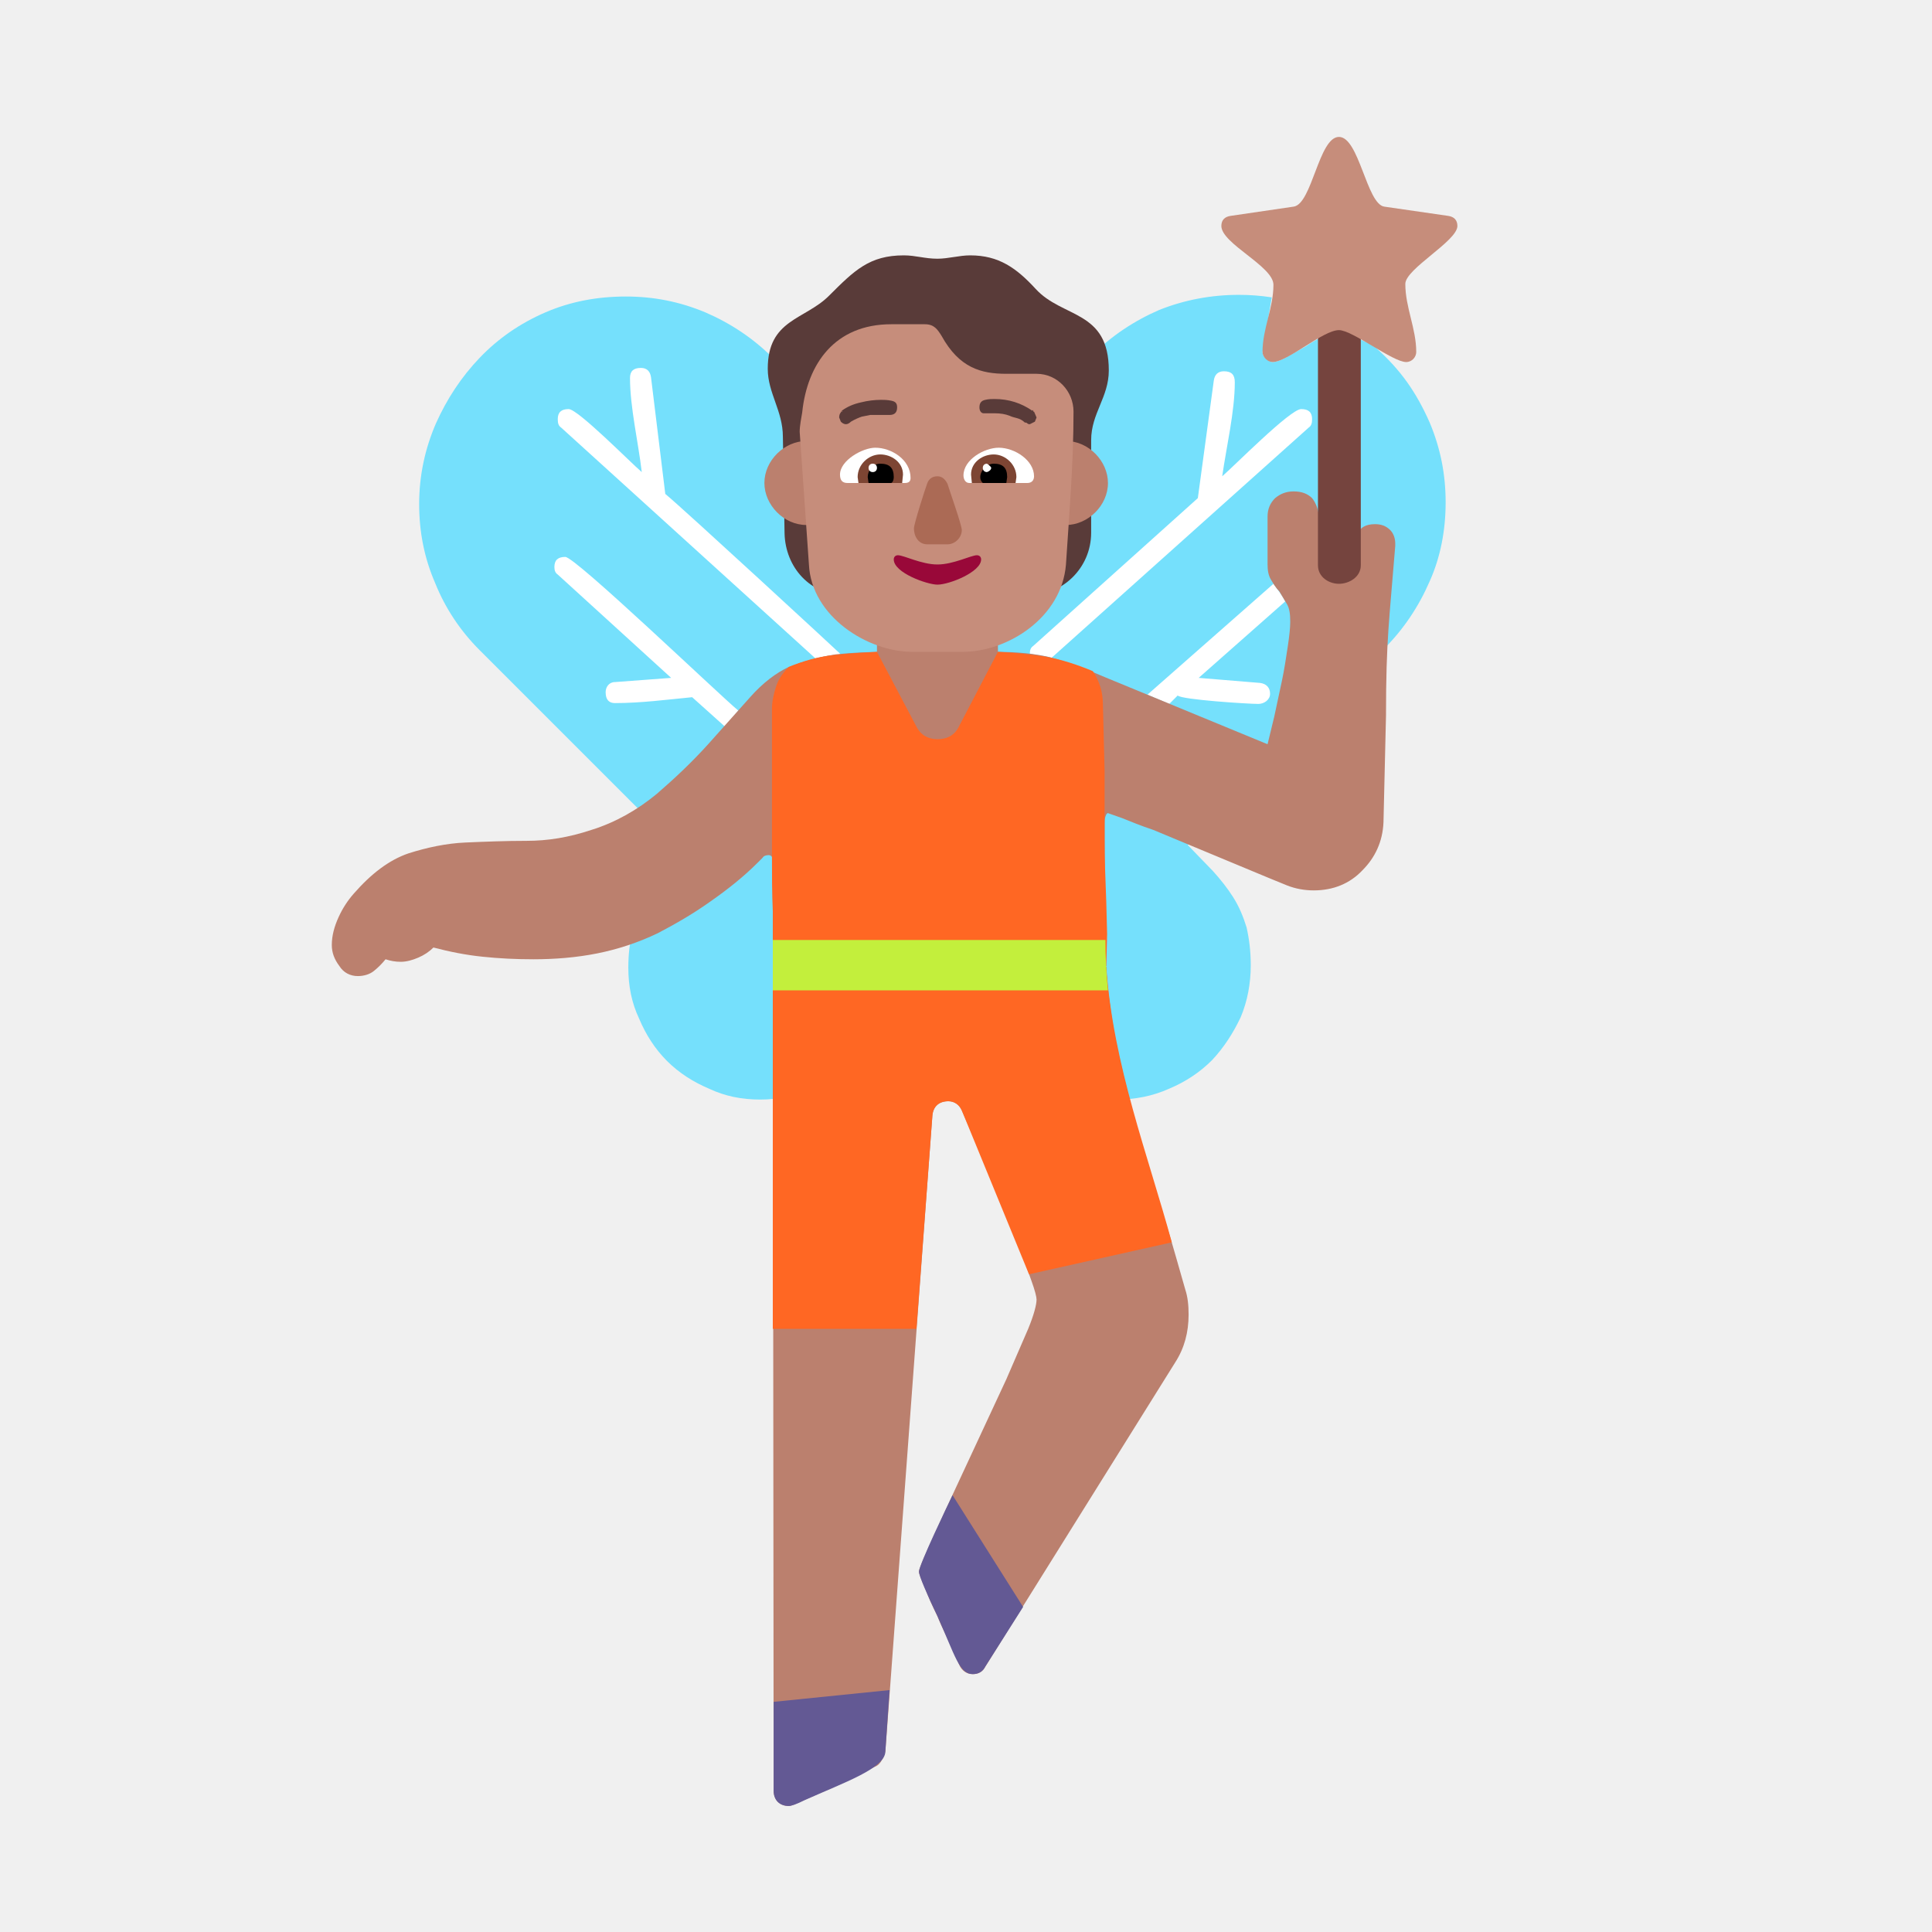
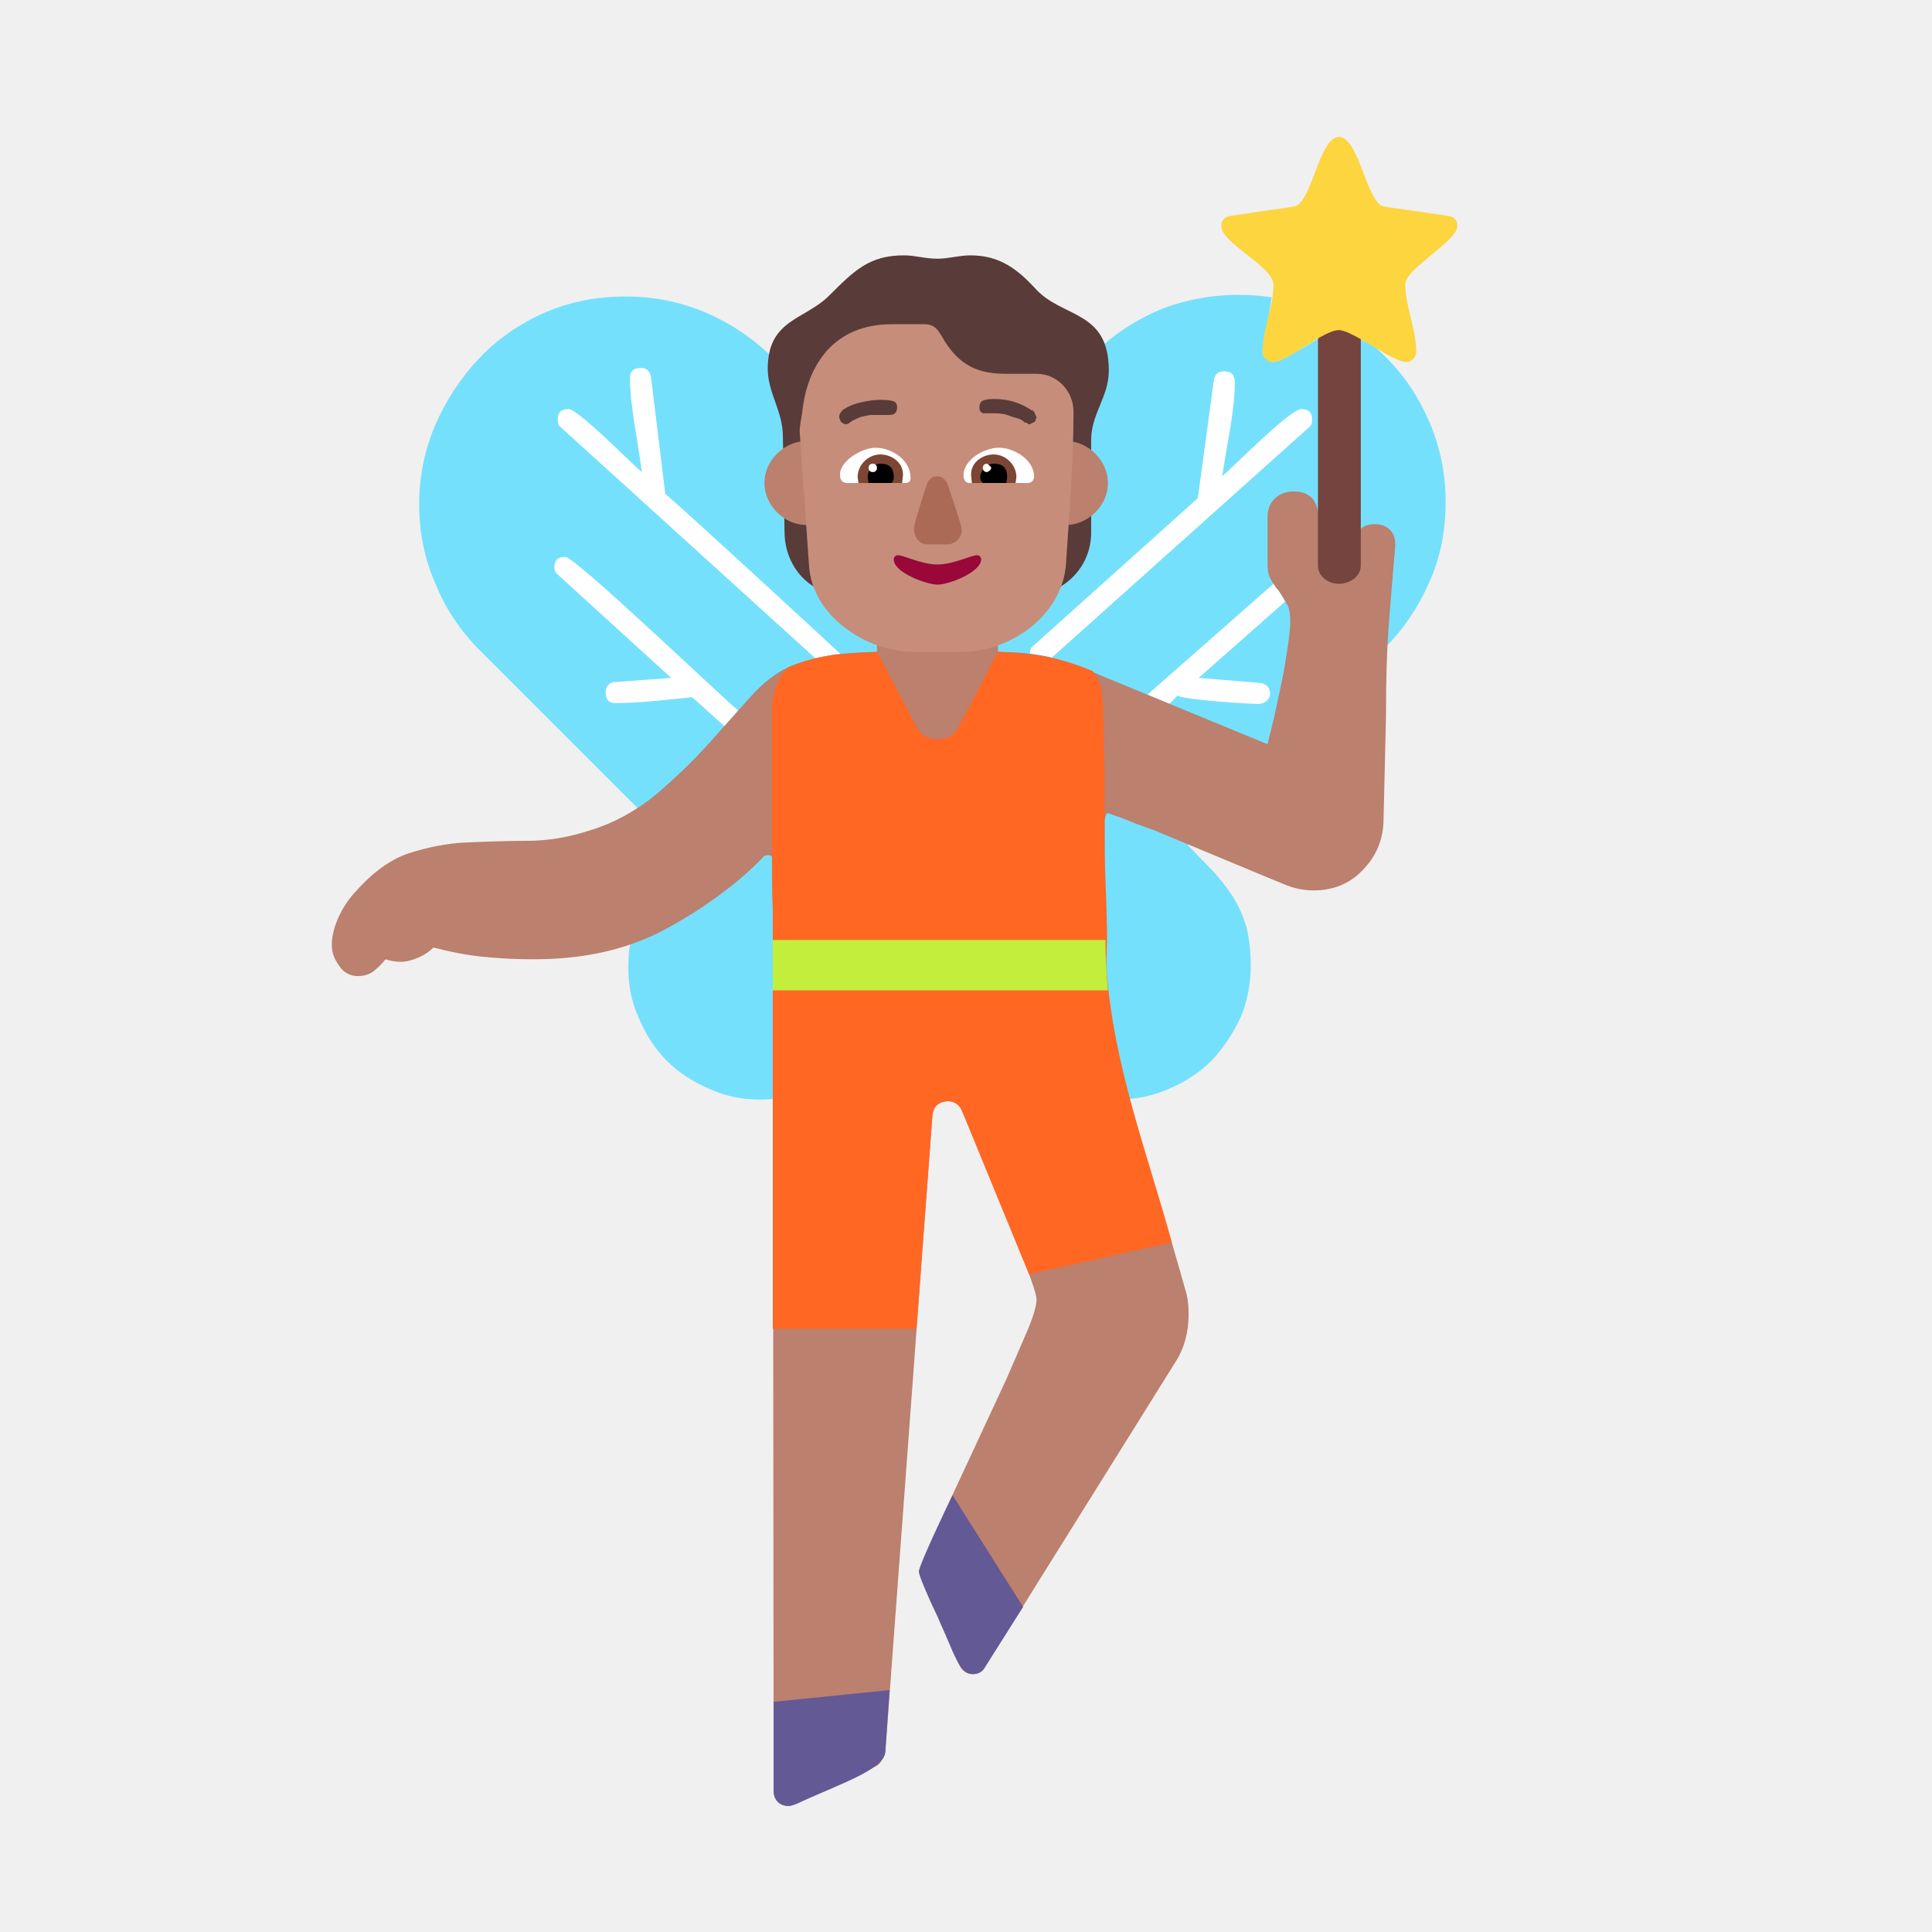
<svg xmlns="http://www.w3.org/2000/svg" version="1.1" viewBox="0 0 2300 2300">
  <g transform="scale(1,-1) translate(-256, -1869)">
    <path d="M1585 560c22 0 43 4 63 13 19 8 36 19 51 34 14 15 25 32 34 51 8 19 12 40 12 62 0 17-2 32-5 45-4 13-9 25-16 36-7 11-15 21-24 31l-30 31 234 234c23 23 41 50 54 80 13 29 19 61 19 94 0 33-6 64-19 95-16 36-34 62-64 89l-8 5-28 13-8 3c-4 0-10-2-17-6-7-4-15-8-22-13l-23-13c-7-4-13-6-17-6-3 0-6 2-9 5-2 2-3 5-3 7l11 65c-13 2-26 3-39 3-33 0-65-6-95-18-30-13-57-31-80-54l-192-191-188 188c-23 23-50 41-80 54-31 13-62 19-95 19-34 0-66-6-96-19-30-13-56-31-78-54-22-23-39-49-52-78-13-30-20-62-20-96 0-33 6-64 19-94 12-30 30-57 53-80l243-243 1-2c-20-20-36-40-48-59-13-19-19-44-19-74 0-22 4-42 13-61 8-19 19-36 33-50 14-14 31-25 50-33 19-9 39-13 61-13 21 0 42 4 61 12 19 8 36 19 51 34l100 100 98-99c15-15 33-27 53-35 19-8 40-12 61-12 z" fill="#75E0FC" />
    <path d="M1119 1004l16 19c-24 20-194 183-206 183-9 0-13-4-13-12 0-4 1-7 4-9l135-123-67-5c-7 0-11-6-11-12 0-9 4-13 11-13 31 0 61 4 92 7l39-35 z M1754 1031c7 0 14 5 14 12 0 7-4 12-12 13l-73 6 103 91c-4 8-9 14-14 21l-150-132 26-11 10 10c5-5 84-10 96-10 z M1508 1086l306 274c3 2 4 5 4 10 0 8-4 12-13 12-13 0-81-69-94-80 5 35 15 77 15 112 0 9-4 13-13 13-7 0-11-4-12-11l-19-140-196-176c-3-2-4-5-4-9 10-3 16-2 26-5 z M1227 1085c11 3 19 4 30 5-4 4-186 172-209 191l-17 139c-1 7-5 11-12 11-9 0-13-4-13-12 0-35 10-77 14-112-13 11-76 75-87 75-9 0-13-4-13-12 0-5 1-8 4-10l303-275 z" fill="#FFFFFF" />
    <path d="M1195-281c2 0 8 2 18 7l32 14 53 26c3 1 6 4 8 8 2 3 3 7 4 10l56 757c1 11 8 17 19 17 7 0 13-4 16-11l29-67 20-49 20-48 14-39c4-11 6-19 6-22 0-6-3-18-10-35l-26-60-67-144-26-57c-7-16-11-25-11-28 0-2 2-8 7-19 4-11 9-22 15-34 5-13 11-24 16-35l10-23c3-7 9-11 16-11 7 0 12 3 15 9l226 362c11 17 16 36 16 57 0 11-1 21-4 30-7 24-14 50-23 79-9 28-18 57-26 86-9 29-17 59-24 88-7 29-13 57-16 82-5 33-7 67-7 101l0 118c0 3 0 6 1 9 1 3 2 4 3 4l17-6c10-4 22-9 37-14l137-57 22-9c10-4 21-6 32-6 23 0 43 8 58 24 15 15 24 34 25 57l3 127c0 91 4 114 11 202l0 3c0 6-2 12-6 16-5 5-11 7-18 7-11 0-18-4-20-11-2-7-3-15-3-23l-3-24c-2-7-8-11-19-11-7 0-12 3-15 8-3 5-5 12-5 20l-1 13 1 13c0 9-1 18-2 26-1 8-4 15-8 20-5 5-12 8-22 8-9 0-16-3-22-8-6-6-9-13-9-22l0-57c0-7 1-13 4-18 3-5 6-10 10-14l9-15c3-5 4-12 4-21 0-7-1-17-3-30-2-13-4-27-7-41l-9-42-8-33-194 80c-23 10-44 18-63 23-19 5-42 7-68 7l-131 0c-19 0-39-1-58-3-19-3-38-8-56-15-15-7-31-19-46-36l-50-56c-19-21-39-40-61-59-23-19-49-34-78-43-27-9-52-13-77-13-25 0-50-1-73-2-23-1-46-6-68-13-23-8-44-24-65-48-7-8-13-17-18-28-5-11-8-22-8-33 0-9 3-17 9-25 5-8 13-12 22-12 7 0 14 2 19 6 5 4 10 9 14 14 6-2 12-3 18-3 7 0 14 2 21 5 7 3 13 7 18 12 19-5 39-9 59-11 19-2 39-3 60-3 25 0 51 2 76 7 25 5 49 13 72 24 21 11 42 23 63 38 20 14 39 29 56 46l6 6c1 2 4 3 7 3 3 0 5-2 5-7l1-1107c0-5 2-10 5-13 3-3 8-5 13-5 z" fill="#BB806E" />
    <path d="M1414-124c7 0 12 3 15 9l45 71-84 133c-5-10-40-83-40-91 0-5 10-28 22-53 21-47 26-69 42-69 z M1195-281c3 0 9 2 19 7 47 21 96 38 96 58l5 73-138-14 0-106c0-11 7-18 18-18 z" fill="#635994" />
    <path d="M1480 1160c40 0 75 32 75 75l0 110c0 32 21 51 21 83 0 72-55 62-87 97-23 25-44 40-78 40-13 0-26-4-39-4-15 0-26 4-40 4-41 0-59-18-89-48-29-29-73-28-73-87 0-29 18-50 18-81l2-115c1-40 30-74 74-74l216 0 z" fill="#593B39" />
    <path d="M1300 935l144 1 0 214-144 0 0-215 z" fill="#BB806E" />
    <path d="M1525 1244c26 0 50 23 50 50 0 26-23 50-50 50-27 0-51-21-51-50 0-29 24-50 51-50 z M1216 1244c27 0 51 21 51 50 0 29-24 50-51 50-26 0-50-23-50-50 0-26 23-50 50-50 z" fill="#BB806E" />
    <path d="M1402 1093c54 0 118 41 123 104 4 62 9 120 9 182 0 24-19 45-44 45l-36 0c-30 0-56 7-77 45-5 8-9 14-20 14l-40 0c-67 0-100-47-106-105-1-6-3-16-3-23l11-158c3-62 70-104 123-104l60 0 z" fill="#C68D7B" />
    <path d="M1850 1174c12 0 26 8 26 22l0 290-51 0 0-290c0-14 13-22 25-22 z" fill="#75443E" />
-     <path d="M1930 1438c7 0 12 6 12 12 0 28-13 53-13 81 0 18 62 51 62 69 0 7-4 11-11 12l-76 11c-21 3-30 83-54 83-24 0-32-80-54-83l-75-11c-7-1-11-5-11-12 0-21 62-48 62-70 0-28-13-52-13-80 0-6 6-12 12-12 18 0 60 38 79 38 16 0 64-38 80-38 z" fill="#C68D7B" />
+     <path d="M1930 1438c7 0 12 6 12 12 0 28-13 53-13 81 0 18 62 51 62 69 0 7-4 11-11 12l-76 11c-21 3-30 83-54 83-24 0-32-80-54-83l-75-11c-7-1-11-5-11-12 0-21 62-48 62-70 0-28-13-52-13-80 0-6 6-12 12-12 18 0 60 38 79 38 16 0 64-38 80-38 z" fill="#FCD53F" />
    <path d="M1347 287l19 254c1 11 8 17 19 17 7 0 13-4 16-11l80-195 170 38c-28 103-70 211-78 328l-397 0 0-431 171 0 z" fill="#FF6723" />
    <path d="M1573 719l1 38-1 38c-1 25-2 51-2 76l0 80-2 79c0 15-4 28-12 40-19 8-38 14-55 17-18 3-37 5-58 6l-46-88c-5-11-14-16-26-16-11 0-20 5-25 15l-47 89c-18-1-36-2-53-4-18-2-35-7-52-14-7-7-12-14-15-23-3-9-5-18-5-27l0-176c0-21 0-43 1-65l0-65 397 0 z" fill="#FF6723" />
    <path d="M1575 690c-2 20-3 40-3 60l-396 0 0-60 399 0 z" fill="#C3EF3C" />
    <path d="M1384 1221c9 0 17 8 17 17 0 6-15 48-17 55-3 6-7 9-12 9-6 0-10-3-12-8-3-8-16-49-16-54 0-9 5-19 16-19l24 0 z" fill="#AB6A55" />
    <path d="M1372 1173c14 0 52 15 52 30 0 3-2 5-5 5-7 0-28-11-47-11-19 0-40 11-47 11-3 0-5-2-5-5 0-16 40-30 52-30 z" fill="#990839" />
    <path d="M1479 1294l-69 0c-5 0-7 5-7 9 0 19 25 33 42 33 19 0 42-15 42-34 0-5-3-8-8-8 z M1333 1294c5 0 7 2 7 6 0 22-23 36-42 36-15 0-42-15-42-32 0-7 3-10 9-10l68 0 z" fill="#FFFFFF" />
    <path d="M1465 1294l-52 0-1 10c0 15 14 24 27 24 14 0 27-12 27-27l-1-7 z M1330 1294l1 10c0 15-14 24-27 24-14 0-27-12-27-27l1-7 52 0 z" fill="#7D4533" />
    <path d="M1454 1294l-28 0c-2 2-3 4-3 7 0 8 8 16 16 16 11 0 16-5 16-16l-1-7 z M1317 1294c2 1 3 4 3 7 0 11-5 16-16 16-9 0-15-8-15-16l1-7 27 0 z" fill="#000000" />
    <path d="M1431 1307c3 1 5 3 5 5 0 1-2 3-5 5-3 0-5-2-5-5 0-3 2-5 5-5 z M1295 1307c3 0 5 2 5 5 0 3-2 5-5 5-3 0-5-2-5-5 0-3 2-5 5-5 z" fill="#FFFFFF" />
    <path d="M1263 1364c2 0 4 1 6 3 5 3 10 5 13 6l10 2 23 0c6 0 9 3 9 9 0 5-2 7-7 8-5 1-9 1-12 1-8 0-16-1-24-3-9-2-16-5-23-10l1-1-2 0c0-2 1-2 4-5l-4 4c-1-1-2-3-2-6l2-5c2-2 4-3 6-3 z M1482 1364l6 3 2 5-3 7-1 0 0 2-1-1c-13 9-28 14-45 14-3 0-7 0-11-1-5-1-7-4-7-9 0-4 2-7 5-7l13 0c7 0 13-1 18-3 6-3 12-2 18-8 1 0 2 0 3-1 1-1 2-1 3-1 z" fill="#593B39" />
  </g>
</svg>
